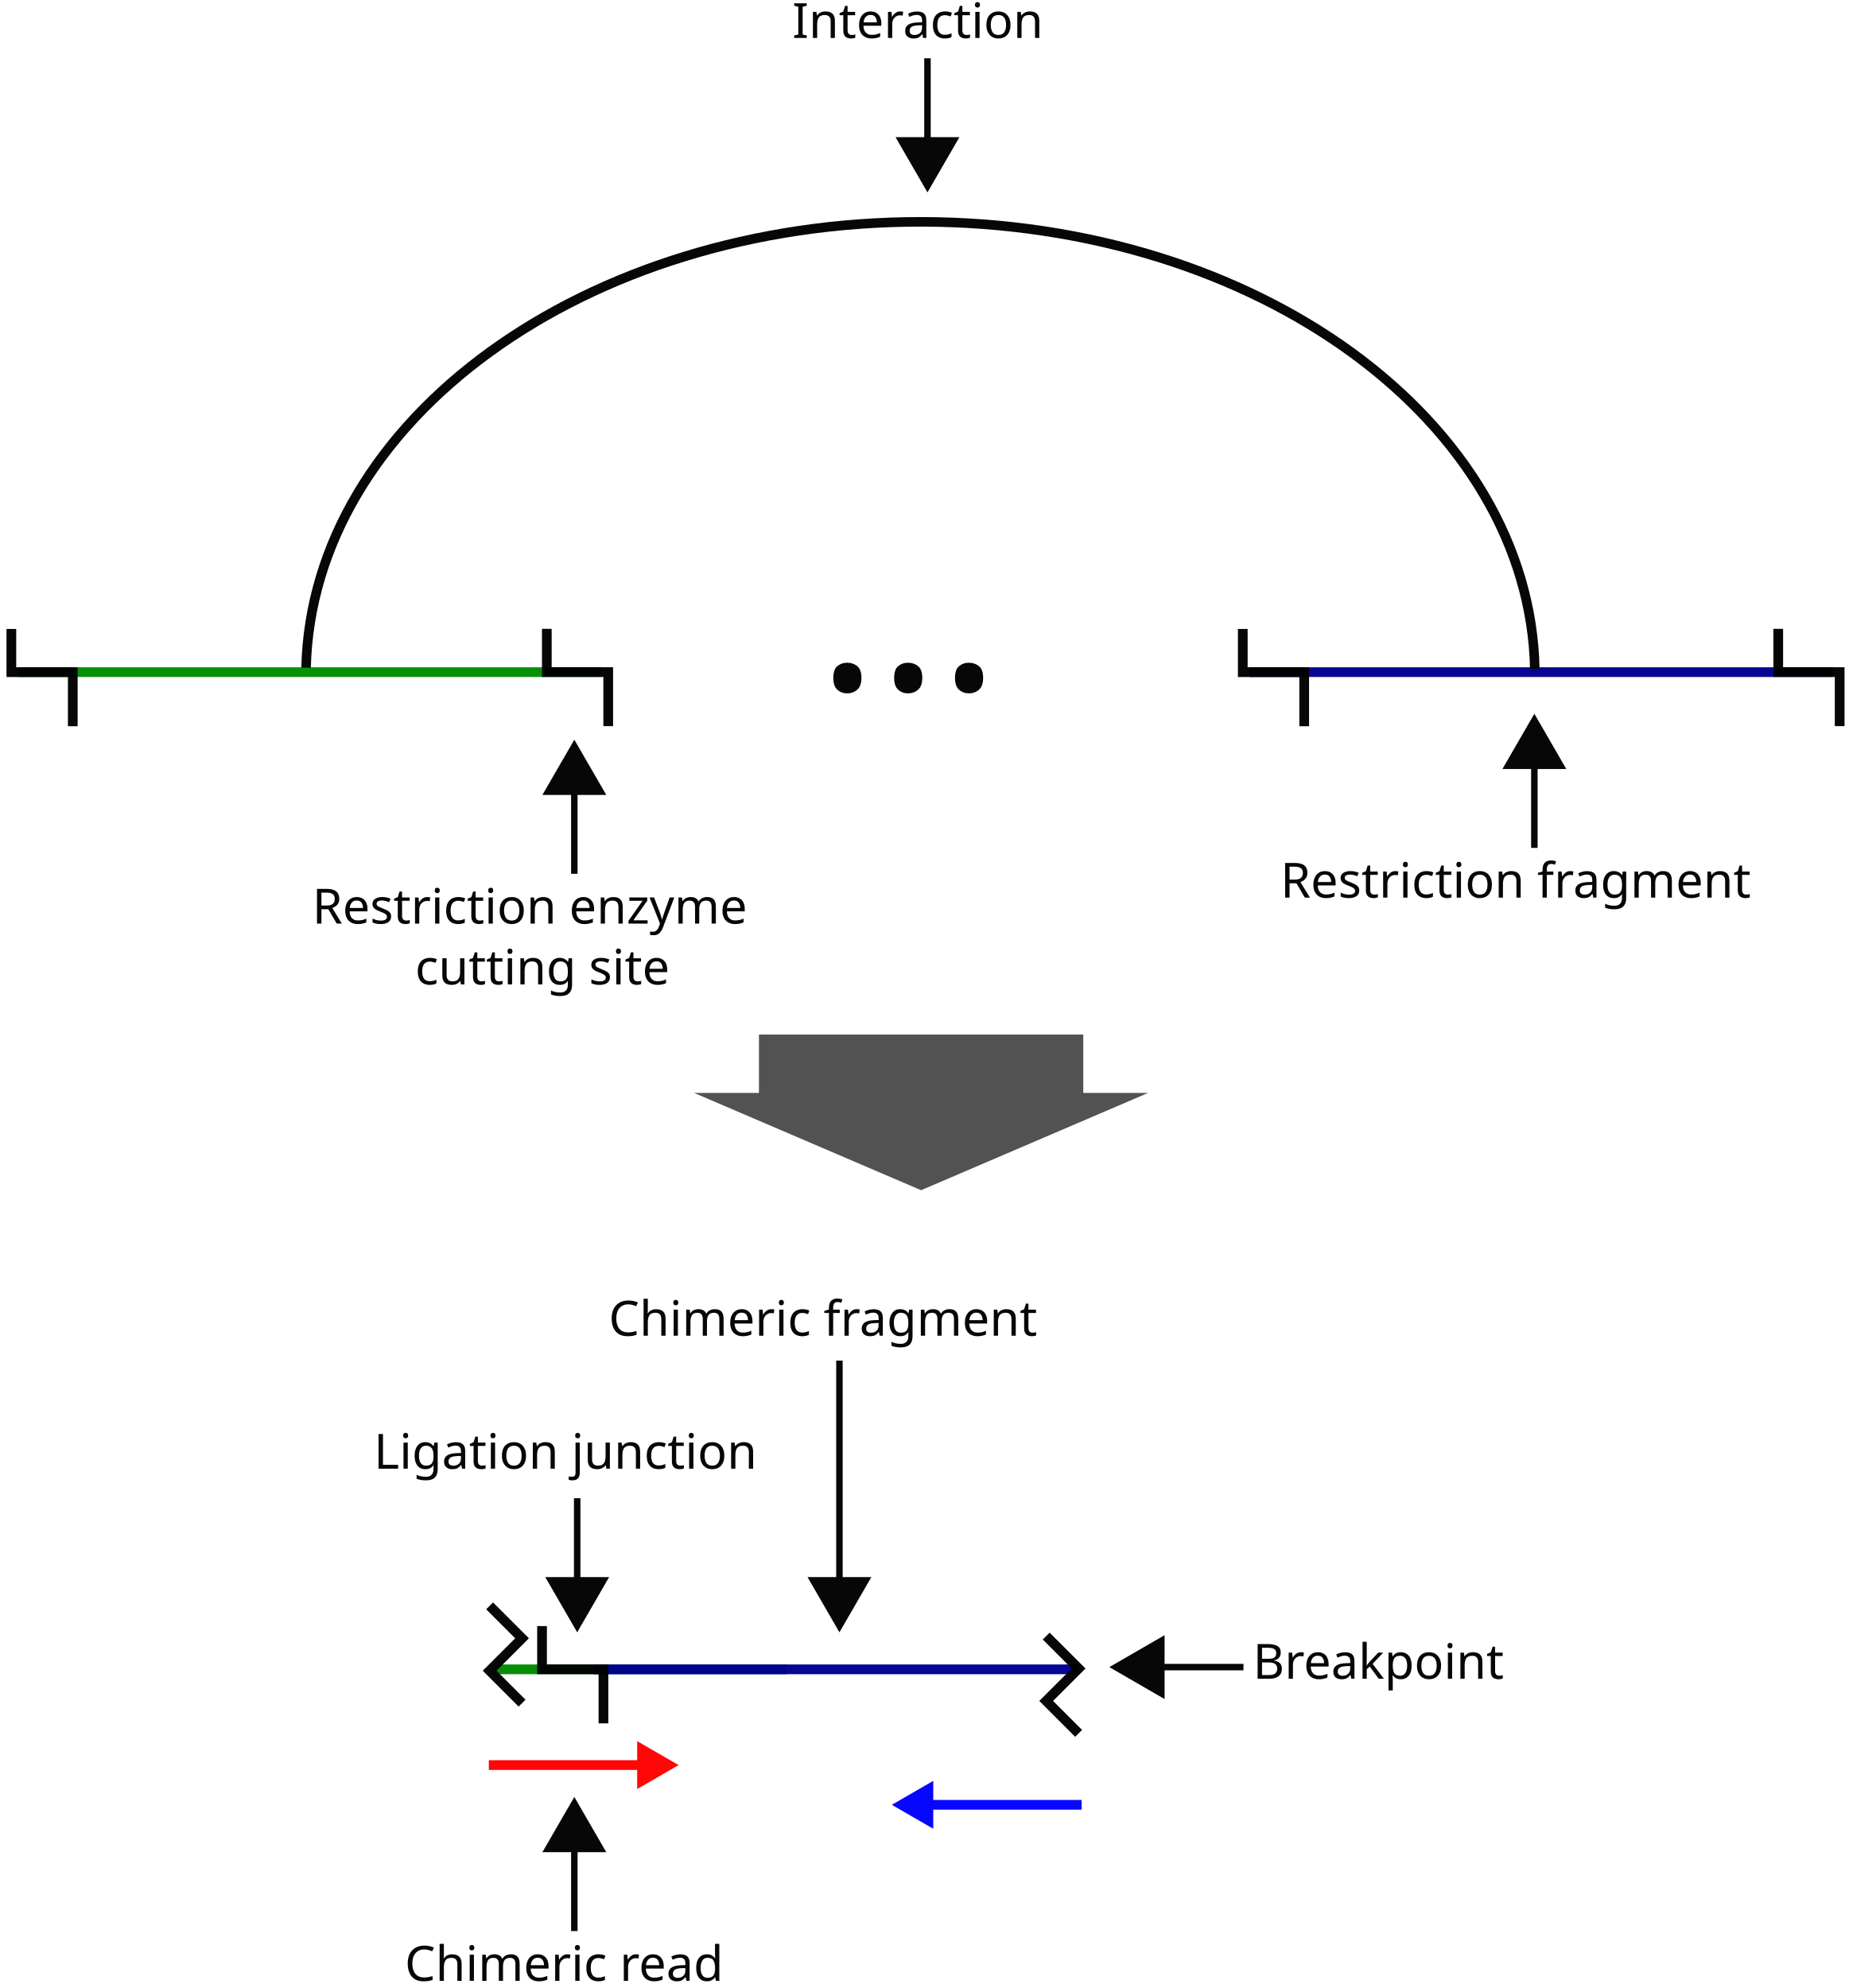
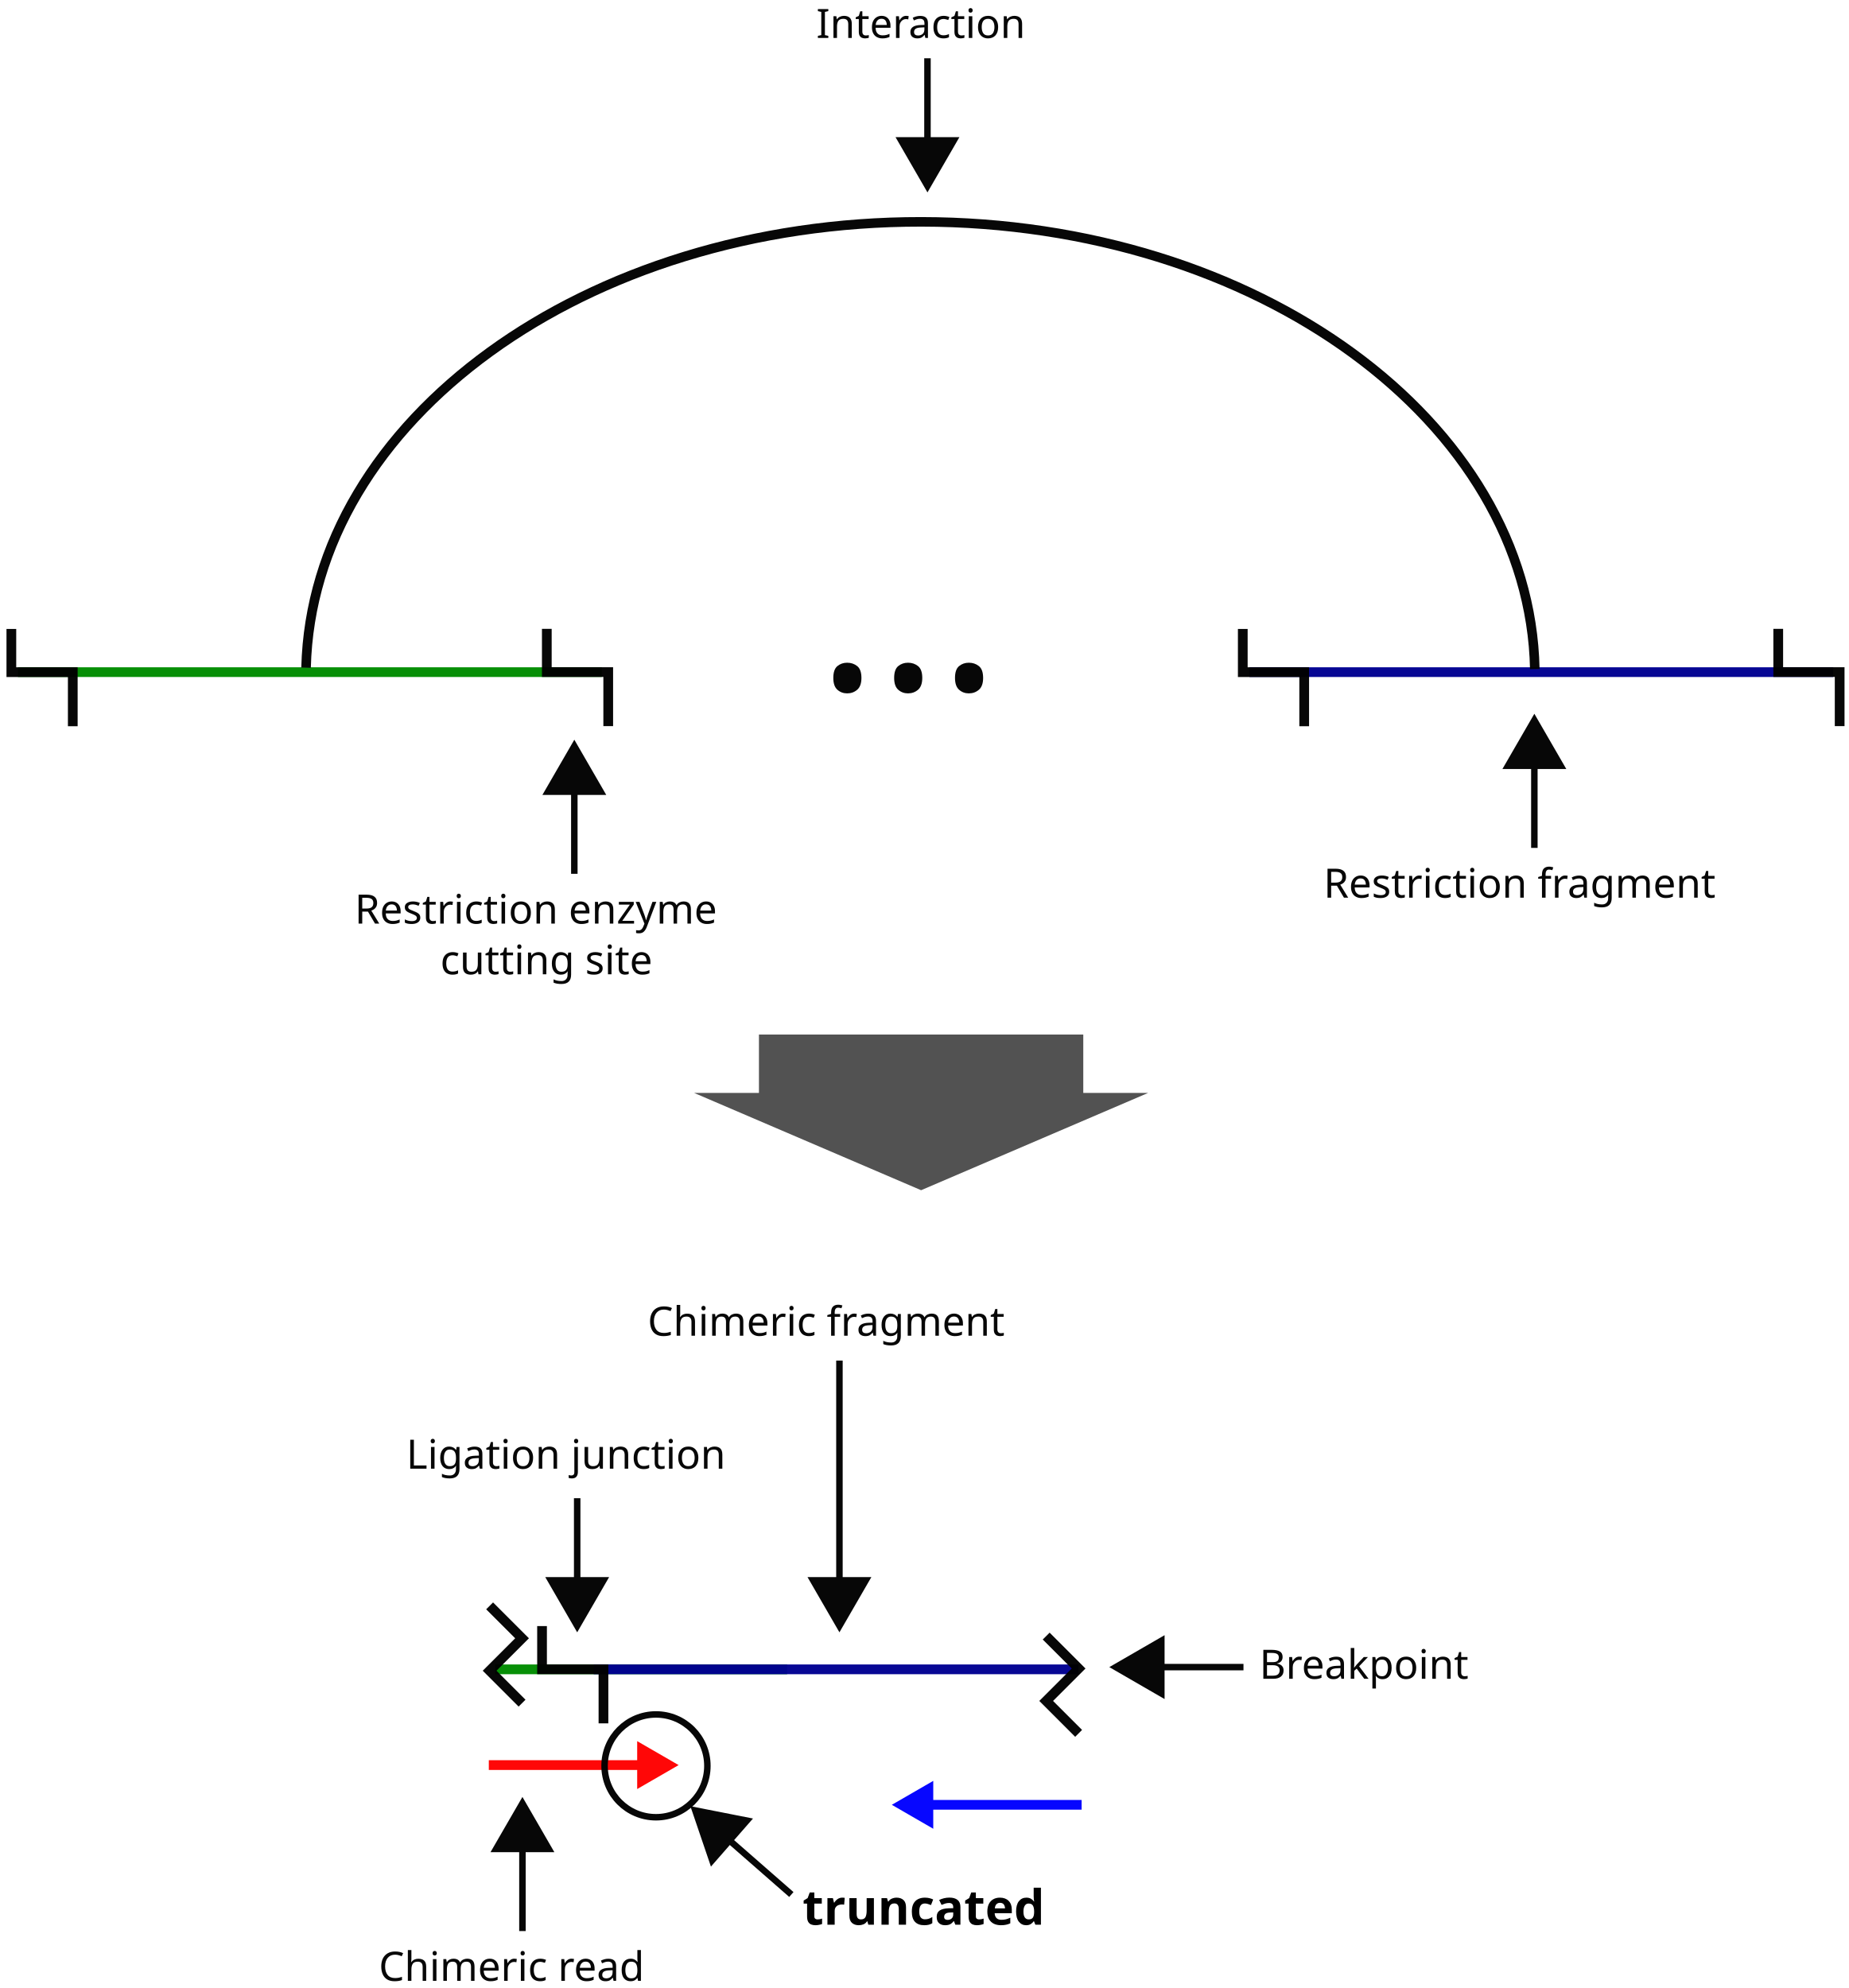
<svg xmlns="http://www.w3.org/2000/svg" width="570" height="613" viewBox="0 0 570 613" id="svg2" version="1.1">
  <defs id="defs4">
    <marker orient="auto" refY="0" refX="0" id="marker5970" style="overflow:visible">
      <path id="path5972" d="m 5.77,0 -8.65,5 0,-10 8.65,5 z" style="fill:#000000;fill-opacity:1;fill-rule:evenodd;stroke:#000000;stroke-width:1pt;stroke-opacity:1" transform="scale(0.4,0.4)" />
    </marker>
    <marker style="overflow:visible" id="marker5648" refX="0" refY="0" orient="auto">
      <path transform="scale(0.4,0.4)" style="fill:#0000ff;fill-opacity:1;fill-rule:evenodd;stroke:#0000ff;stroke-width:1pt;stroke-opacity:1" d="m 5.77,0 -8.65,5 0,-10 8.65,5 z" id="path5650" />
    </marker>
    <marker orient="auto" refY="0" refX="0" id="TriangleInM" style="overflow:visible">
      <path id="path4459" d="m 5.77,0 -8.65,5 0,-10 8.65,5 z" style="fill-rule:evenodd;stroke:#000000;stroke-width:1pt" transform="scale(-0.4,-0.4)" />
    </marker>
    <marker style="overflow:visible" id="marker5484" refX="0" refY="0" orient="auto">
      <path transform="scale(0.4,0.4)" style="fill:#ff0000;fill-opacity:1;fill-rule:evenodd;stroke:#ff0000;stroke-width:1pt;stroke-opacity:1" d="m 5.77,0 -8.65,5 0,-10 8.65,5 z" id="path5486" />
    </marker>
    <marker orient="auto" refY="0" refX="0" id="TriangleOutM" style="overflow:visible">
      <path id="path4468" d="m 5.77,0 -8.65,5 0,-10 8.65,5 z" style="fill:#ff0000;fill-opacity:1;fill-rule:evenodd;stroke:#ff0000;stroke-width:1pt;stroke-opacity:1" transform="scale(0.4,0.4)" />
    </marker>
    <marker orient="auto" refY="0" refX="0" id="Arrow1Send" style="overflow:visible">
      <path id="path4338" d="M 0,0 5,-5 -12.5,0 5,5 0,0 Z" style="fill:#000000;fill-opacity:1;fill-rule:evenodd;stroke:#000000;stroke-width:1pt;stroke-opacity:1" transform="matrix(-0.2,0,0,-0.2,-1.2,0)" />
    </marker>
    <marker orient="auto" refY="0" refX="0" id="TriangleOutL" style="overflow:visible">
      <path id="path4465" d="m 5.77,0 -8.65,5 0,-10 8.65,5 z" style="fill:#000000;fill-opacity:1;fill-rule:evenodd;stroke:#000000;stroke-width:1pt;stroke-opacity:1" transform="scale(0.8,0.8)" />
    </marker>
    <marker orient="auto" refY="0" refX="0" id="TriangleOutM-0" style="overflow:visible">
      <path id="path4468-6" d="m 5.77,0 -8.65,5 0,-10 8.65,5 z" style="fill:#0000ff;fill-opacity:1;fill-rule:evenodd;stroke:#0000ff;stroke-width:1pt;stroke-opacity:1" transform="scale(0.4,0.4)" />
    </marker>
    <marker orient="auto" refY="0" refX="0" id="TriangleOutM-0-6" style="overflow:visible">
      <path id="path4468-6-1" d="m 5.77,0 -8.65,5 0,-10 8.65,5 z" style="fill:#0000ff;fill-opacity:1;fill-rule:evenodd;stroke:#0000ff;stroke-width:1pt;stroke-opacity:1" transform="scale(0.4,0.4)" />
    </marker>
    <marker orient="auto" refY="0" refX="0" id="TriangleOutM-8" style="overflow:visible">
      <path id="path4468-7" d="m 5.77,0 -8.65,5 0,-10 8.65,5 z" style="fill:#ff0000;fill-opacity:1;fill-rule:evenodd;stroke:#ff0000;stroke-width:1pt;stroke-opacity:1" transform="scale(0.4,0.4)" />
    </marker>
    <marker orient="auto" refY="0" refX="0" id="TriangleOutL-2" style="overflow:visible">
      <path id="path4465-2" d="m 5.77,0 -8.65,5 0,-10 8.65,5 z" style="fill:#000000;fill-opacity:1;fill-rule:evenodd;stroke:#000000;stroke-width:1pt;stroke-opacity:1" transform="scale(0.8,0.8)" />
    </marker>
    <marker orient="auto" refY="0" refX="0" id="TriangleOutL-3" style="overflow:visible">
      <path id="path4465-6" d="m 5.77,0 -8.65,5 0,-10 8.65,5 z" style="fill:#000000;fill-opacity:1;fill-rule:evenodd;stroke:#000000;stroke-width:1pt;stroke-opacity:1" transform="scale(0.8,0.8)" />
    </marker>
    <marker orient="auto" refY="0" refX="0" id="TriangleOutL-9" style="overflow:visible">
      <path id="path4465-4" d="m 5.77,0 -8.65,5 0,-10 8.65,5 z" style="fill:#000000;fill-opacity:1;fill-rule:evenodd;stroke:#000000;stroke-width:1pt;stroke-opacity:1" transform="scale(0.8,0.8)" />
    </marker>
    <marker orient="auto" refY="0" refX="0" id="TriangleOutL-8" style="overflow:visible">
      <path id="path4465-45" d="m 5.77,0 -8.65,5 0,-10 8.65,5 z" style="fill:#000000;fill-opacity:1;fill-rule:evenodd;stroke:#000000;stroke-width:1pt;stroke-opacity:1" transform="scale(0.8,0.8)" />
    </marker>
    <marker orient="auto" refY="0" refX="0" id="TriangleOutL-36" style="overflow:visible">
      <path id="path4465-1" d="m 5.77,0 -8.65,5 0,-10 8.65,5 z" style="fill:#000000;fill-opacity:1;fill-rule:evenodd;stroke:#000000;stroke-width:1pt;stroke-opacity:1" transform="scale(0.8,0.8)" />
    </marker>
    <marker orient="auto" refY="0" refX="0" id="TriangleOutL-2-5" style="overflow:visible">
      <path id="path4465-2-4" d="m 5.77,0 -8.65,5 0,-10 8.65,5 z" style="fill:#000000;fill-opacity:1;fill-rule:evenodd;stroke:#000000;stroke-width:1pt;stroke-opacity:1" transform="scale(0.8,0.8)" />
    </marker>
    <marker orient="auto" refY="0" refX="0" id="TriangleOutL-2-5-6" style="overflow:visible">
      <path id="path4465-2-4-9" d="m 5.77,0 -8.65,5 0,-10 8.65,5 z" style="fill:#000000;fill-opacity:1;fill-rule:evenodd;stroke:#000000;stroke-width:1pt;stroke-opacity:1" transform="scale(0.8,0.8)" />
    </marker>
+     <marker orient="auto" refY="0" refX="0" id="TriangleOutL-2-3" style="overflow:visible">
+       <path id="path4465-2-6" d="m 5.77,0 -8.65,5 0,-10 8.65,5 z" style="fill:#000000;fill-opacity:1;fill-rule:evenodd;stroke:#000000;stroke-width:1pt;stroke-opacity:1" transform="scale(0.8,0.8)" />
+     </marker>
  </defs>
  <g id="layer1" transform="translate(0,-439.3622)">
    <path style="opacity:0.97;fill:none;fill-rule:evenodd;stroke:#000091;stroke-width:3;stroke-linecap:butt;stroke-linejoin:miter;stroke-miterlimit:4;stroke-dasharray:none;stroke-opacity:1" d="m 385.227,646.617 c 180,0 180,0 180,0" id="path4140-3" />
    <path style="opacity:0.97;fill:#008000;fill-rule:evenodd;stroke:#008c00;stroke-width:3;stroke-linecap:butt;stroke-linejoin:miter;stroke-miterlimit:4;stroke-dasharray:none;stroke-opacity:1" d="m 5.549,646.617 c 180,0 180,0 180,0" id="path4140" />
    <path style="opacity:0.97;fill:none;fill-rule:evenodd;stroke:#000000;stroke-width:3;stroke-linecap:butt;stroke-linejoin:miter;stroke-miterlimit:4;stroke-dasharray:none;stroke-opacity:1" d="m 168.594,633.266 c 0,13.333 0,13.333 0,13.333 l 18.938,0 0,16.667" id="path4138" />
    <path style="opacity:0.97;fill:none;fill-rule:evenodd;stroke:#000000;stroke-width:3;stroke-linecap:butt;stroke-linejoin:miter;stroke-miterlimit:4;stroke-dasharray:none;stroke-opacity:1" d="m 3.5,633.292 c 0,13.333 0,13.333 0,13.333 l 18.938,0 0,16.667" id="path4138-3" />
    <path style="opacity:0.97;fill:none;fill-rule:evenodd;stroke:#000000;stroke-width:3;stroke-linecap:butt;stroke-linejoin:miter;stroke-miterlimit:4;stroke-dasharray:none;stroke-opacity:1" d="m 548.272,633.266 c 0,13.333 0,13.333 0,13.333 l 18.938,0 0,16.667" id="path4138-5" />
    <path style="opacity:0.97;fill:none;fill-rule:evenodd;stroke:#000000;stroke-width:3;stroke-linecap:butt;stroke-linejoin:miter;stroke-miterlimit:4;stroke-dasharray:none;stroke-opacity:1" d="m 383.178,633.292 c 0,13.333 0,13.333 0,13.333 l 18.938,0 0,16.667" id="path4138-3-5" />
    <path style="opacity:0.97;fill:none;fill-opacity:1;stroke:#000000;stroke-width:2.946;stroke-miterlimit:4;stroke-dasharray:none;stroke-dashoffset:0;stroke-opacity:1" id="path4198" d="M 94.366,645.246 A 189.449,140.001 0 0 1 284.075,507.768 189.449,140.001 0 0 1 473.213,645.675" />
    <path style="fill:#008000;fill-rule:evenodd;stroke:#008c00;stroke-width:3;stroke-linecap:butt;stroke-linejoin:miter;stroke-miterlimit:4;stroke-dasharray:none;stroke-opacity:1" d="m 778.45,394.051 c 90,0 90,0 90,0" id="path4140-6" />
    <path style="fill:none;fill-rule:evenodd;stroke:#000091;stroke-width:3;stroke-linecap:butt;stroke-linejoin:miter;stroke-miterlimit:4;stroke-dasharray:none;stroke-opacity:1" d="m 868.275,394.05 c 90,0 90,0 90,0" id="path4140-3-2" />
    <path style="fill:none;fill-rule:evenodd;stroke:#000000;stroke-width:3;stroke-linecap:butt;stroke-linejoin:miter;stroke-miterlimit:4;stroke-dasharray:none;stroke-opacity:1" d="m 860.877,380.704 c 0,13.333 0,13.333 0,13.333 l 18.938,0 0,16.667" id="path4138-9" />
    <path style="fill:none;fill-rule:evenodd;stroke:#000000;stroke-width:3;stroke-linecap:butt;stroke-linejoin:miter;stroke-miterlimit:4;stroke-dasharray:none;stroke-opacity:1" d="m 776.714,374.475 c 10,10 10,10 10,10 l -10,10 10,10" id="path4268" />
    <path style="fill:none;fill-rule:evenodd;stroke:#000000;stroke-width:1px;stroke-linecap:butt;stroke-linejoin:miter;stroke-opacity:1" d="M 780.714,405.274 Z" id="path4270" />
    <path style="fill:none;fill-rule:evenodd;stroke:#000000;stroke-width:3;stroke-linecap:butt;stroke-linejoin:miter;stroke-miterlimit:4;stroke-dasharray:none;stroke-opacity:1" d="m 948.316,383.793 c 10,10 10,10 10,10 l -10,10 10,10" id="path4268-1" />
    <path style="fill:#ff0000;fill-rule:evenodd;stroke:#ff0000;stroke-width:3;stroke-linecap:butt;stroke-linejoin:miter;stroke-miterlimit:4;stroke-dasharray:none;stroke-opacity:1;marker-end:url(#TriangleOutM)" d="m 776.466,423.575 c 50,0 50,0 50,0" id="path4317" />
    <path style="fill:none;fill-rule:evenodd;stroke:#0000ff;stroke-width:3;stroke-linecap:butt;stroke-linejoin:miter;stroke-miterlimit:4;stroke-dasharray:none;stroke-opacity:1;marker-end:url(#TriangleOutM-0)" d="m 959.243,435.823 c -50,0 -50,0 -50,0" id="path4317-2" />
    <path style="opacity:0.97;fill:#008000;fill-rule:evenodd;stroke:#008c00;stroke-width:3;stroke-linecap:butt;stroke-linejoin:miter;stroke-miterlimit:4;stroke-dasharray:none;stroke-opacity:1" d="m 152.697,954.104 c 90,0 90,0 90,0" id="path4140-6-9" />
    <path style="opacity:0.97;fill:none;fill-rule:evenodd;stroke:#000091;stroke-width:3;stroke-linecap:butt;stroke-linejoin:miter;stroke-miterlimit:4;stroke-dasharray:none;stroke-opacity:1" d="m 183.053,954.104 c 149.47,0 149.47,0 149.47,0" id="path4140-3-2-2" />
    <path style="opacity:0.97;fill:none;fill-rule:evenodd;stroke:#000000;stroke-width:3;stroke-linecap:butt;stroke-linejoin:miter;stroke-miterlimit:4;stroke-dasharray:none;stroke-opacity:1" d="m 167.124,940.758 c 0,13.333 0,13.333 0,13.333 l 18.938,0 0,16.667" id="path4138-9-0" />
    <path style="opacity:0.97;fill:none;fill-rule:evenodd;stroke:#000000;stroke-width:3;stroke-linecap:butt;stroke-linejoin:miter;stroke-miterlimit:4;stroke-dasharray:none;stroke-opacity:1" d="m 150.961,934.528 c 10,10 10,10 10,10 l -10,10 10,10" id="path4268-2" />
    <path style="opacity:0.97;fill:none;fill-rule:evenodd;stroke:#000000;stroke-width:1px;stroke-linecap:butt;stroke-linejoin:miter;stroke-opacity:1" d="M 154.961,965.328 Z" id="path4270-3" />
    <path style="opacity:0.97;fill:none;fill-rule:evenodd;stroke:#000000;stroke-width:3;stroke-linecap:butt;stroke-linejoin:miter;stroke-miterlimit:4;stroke-dasharray:none;stroke-opacity:1" d="m 322.563,943.846 c 10,10 10,10 10,10 l -10,10 10,10" id="path4268-1-7" />
    <path style="opacity:0.97;fill:#ff0000;fill-rule:evenodd;stroke:#ff0000;stroke-width:3;stroke-linecap:butt;stroke-linejoin:miter;stroke-miterlimit:4;stroke-dasharray:none;stroke-opacity:1;marker-end:url(#marker5484)" d="m 150.714,983.629 c 50,0 50,0 50,0" id="path4317-5" />
    <path style="opacity:0.97;fill:none;fill-rule:evenodd;stroke:#0000ff;stroke-width:3;stroke-linecap:butt;stroke-linejoin:miter;stroke-miterlimit:4;stroke-dasharray:none;stroke-opacity:1;marker-end:url(#marker5648)" d="m 333.491,995.876 c -50,0 -50,0 -50,0" id="path4317-2-9" />
-     <text xml:space="preserve" style="font-style:normal;font-weight:normal;font-size:15px;line-height:125%;font-family:sans-serif;letter-spacing:0px;word-spacing:0px;opacity:0.97;fill:#000000;fill-opacity:1;stroke:none;stroke-width:1px;stroke-linecap:butt;stroke-linejoin:miter;stroke-opacity:1" x="115.269" y="892.234" id="text5724">
-       <tspan id="tspan5726" x="115.269" y="892.234">Ligation junction</tspan>
+     <text xml:space="preserve" style="font-style:normal;font-weight:normal;font-size:12.5px;line-height:125%;font-family:sans-serif;letter-spacing:0px;word-spacing:0px;opacity:0.97;fill:#000000;fill-opacity:1;stroke:none;stroke-width:1px;stroke-linecap:butt;stroke-linejoin:miter;stroke-opacity:1" x="125.269" y="892.234" id="text5724">
+       <tspan id="tspan5726" x="125.269" y="892.234">Ligation junction</tspan>
    </text>
    <path style="opacity:0.97;fill:none;fill-rule:evenodd;stroke:#000000;stroke-width:2;stroke-linecap:butt;stroke-linejoin:miter;stroke-miterlimit:4;stroke-dasharray:none;stroke-opacity:1;marker-end:url(#TriangleOutL)" d="m 177.961,901.328 c 0,30 0,30 0,30" id="path5962" />
-     <path style="opacity:0.97;fill:none;fill-rule:evenodd;stroke:#000000;stroke-width:2;stroke-linecap:butt;stroke-linejoin:miter;stroke-miterlimit:4;stroke-dasharray:none;stroke-opacity:1;marker-end:url(#TriangleOutL-2)" d="m 177.079,1034.812 c 0,-30 0,-30 0,-30" id="path5962-8" />
-     <text xml:space="preserve" style="font-style:normal;font-weight:normal;font-size:15px;line-height:125%;font-family:sans-serif;letter-spacing:0px;word-spacing:0px;opacity:0.97;fill:#000000;fill-opacity:1;stroke:none;stroke-width:1px;stroke-linecap:butt;stroke-linejoin:miter;stroke-opacity:1" x="124.787" y="1050.15" id="text5724-9">
-       <tspan id="tspan5726-7" x="124.787" y="1050.15">Chimeric read</tspan>
+     <path style="opacity:0.97;fill:none;fill-rule:evenodd;stroke:#000000;stroke-width:2;stroke-linecap:butt;stroke-linejoin:miter;stroke-miterlimit:4;stroke-dasharray:none;stroke-opacity:1;marker-end:url(#TriangleOutL-2)" d="m 161.079,1034.812 c 0,-30 0,-30 0,-30" id="path5962-8" />
+     <text xml:space="preserve" style="font-style:normal;font-weight:normal;font-size:12.5px;line-height:125%;font-family:sans-serif;letter-spacing:0px;word-spacing:0px;opacity:0.97;fill:#000000;fill-opacity:1;stroke:none;stroke-width:1px;stroke-linecap:butt;stroke-linejoin:miter;stroke-opacity:1" x="116.787" y="1050.15" id="text5724-9">
+       <tspan id="tspan5726-7" x="116.787" y="1050.15">Chimeric read</tspan>
    </text>
    <path style="opacity:0.97;fill:none;fill-rule:evenodd;stroke:#000000;stroke-width:2;stroke-linecap:butt;stroke-linejoin:miter;stroke-miterlimit:4;stroke-dasharray:none;stroke-opacity:1;marker-end:url(#TriangleOutL-3)" d="m 258.817,858.907 c 0,72.421 0,72.421 0,72.421" id="path5962-1" />
-     <text xml:space="preserve" style="font-style:normal;font-weight:normal;font-size:15px;line-height:125%;font-family:sans-serif;letter-spacing:0px;word-spacing:0px;opacity:0.97;fill:#000000;fill-opacity:1;stroke:none;stroke-width:1px;stroke-linecap:butt;stroke-linejoin:miter;stroke-opacity:1" x="187.669" y="851.234" id="text5724-3">
-       <tspan id="tspan5726-1" x="187.669" y="851.234">Chimeric fragment</tspan>
+     <text xml:space="preserve" style="font-style:normal;font-weight:normal;font-size:12.5px;line-height:125%;font-family:sans-serif;letter-spacing:0px;word-spacing:0px;opacity:0.97;fill:#000000;fill-opacity:1;stroke:none;stroke-width:1px;stroke-linecap:butt;stroke-linejoin:miter;stroke-opacity:1" x="199.669" y="851.234" id="text5724-3">
+       <tspan id="tspan5726-1" x="199.669" y="851.234">Chimeric fragment</tspan>
    </text>
    <text xml:space="preserve" style="font-style:normal;font-weight:normal;font-size:70px;line-height:125%;font-family:sans-serif;letter-spacing:0px;word-spacing:0px;opacity:0.97;fill:#000000;fill-opacity:1;stroke:none;stroke-width:1px;stroke-linecap:butt;stroke-linejoin:miter;stroke-opacity:1" x="251.881" y="652.18" id="text9063">
      <tspan id="tspan9065" x="251.881" y="652.18">...</tspan>
    </text>
-     <text xml:space="preserve" style="font-style:normal;font-weight:normal;font-size:15px;line-height:125%;font-family:sans-serif;letter-spacing:0px;word-spacing:0px;opacity:0.97;fill:#000000;fill-opacity:1;stroke:none;stroke-width:1px;stroke-linecap:butt;stroke-linejoin:miter;stroke-opacity:1" x="244.273" y="451.075" id="text9105">
-       <tspan id="tspan9107" x="244.273" y="451.075">Interaction</tspan>
+     <text xml:space="preserve" style="font-style:normal;font-weight:normal;font-size:12.5px;line-height:125%;font-family:sans-serif;letter-spacing:0px;word-spacing:0px;opacity:0.97;fill:#000000;fill-opacity:1;stroke:none;stroke-width:1px;stroke-linecap:butt;stroke-linejoin:miter;stroke-opacity:1" x="251.673" y="451.075" id="text9105">
+       <tspan id="tspan9107" x="251.673" y="451.075">Interaction</tspan>
    </text>
    <path style="opacity:0.97;fill:none;fill-rule:evenodd;stroke:#000000;stroke-width:2;stroke-linecap:butt;stroke-linejoin:miter;stroke-miterlimit:4;stroke-dasharray:none;stroke-opacity:1;marker-end:url(#TriangleOutL-9)" d="m 285.961,457.328 c 0,30 0,30 0,30" id="path5962-7" />
    <path style="opacity:0.97;fill:none;fill-rule:evenodd;stroke:#000000;stroke-width:2;stroke-linecap:butt;stroke-linejoin:miter;stroke-miterlimit:4;stroke-dasharray:none;stroke-opacity:1;marker-end:url(#TriangleOutL-8)" d="m 383.393,953.418 c -30,0 -30,0 -30,0" id="path5962-0" />
-     <text xml:space="preserve" style="font-style:normal;font-weight:normal;font-size:15px;line-height:125%;font-family:sans-serif;letter-spacing:0px;word-spacing:0px;opacity:0.97;fill:#000000;fill-opacity:1;stroke:none;stroke-width:1px;stroke-linecap:butt;stroke-linejoin:miter;stroke-opacity:1" x="386.3" y="957.009" id="text5724-32">
-       <tspan id="tspan5726-0" x="386.3" y="957.009">Breakpoint</tspan>
+     <text xml:space="preserve" style="font-style:normal;font-weight:normal;font-size:12.5px;line-height:125%;font-family:sans-serif;letter-spacing:0px;word-spacing:0px;opacity:0.97;fill:#000000;fill-opacity:1;stroke:none;stroke-width:1px;stroke-linecap:butt;stroke-linejoin:miter;stroke-opacity:1" x="388.3" y="957.009" id="text5724-32">
+       <tspan id="tspan5726-0" x="388.3" y="957.009">Breakpoint</tspan>
    </text>
    <path style="opacity:0.97;fill:none;fill-rule:evenodd;stroke:#000000;stroke-width:2;stroke-linecap:butt;stroke-linejoin:miter;stroke-miterlimit:4;stroke-dasharray:none;stroke-opacity:1;marker-end:url(#TriangleOutL-2-5)" d="m 473.079,700.812 c 0,-30 0,-30 0,-30" id="path5962-8-7" />
-     <text xml:space="preserve" style="font-style:normal;font-weight:normal;font-size:15px;line-height:125%;font-family:sans-serif;letter-spacing:0px;word-spacing:0px;opacity:0.97;fill:#000000;fill-opacity:1;stroke:none;stroke-width:1px;stroke-linecap:butt;stroke-linejoin:miter;stroke-opacity:1" x="394.787" y="716.15" id="text5724-9-6">
-       <tspan id="tspan5726-7-5" x="394.787" y="716.15">Restriction fragment</tspan>
+     <text xml:space="preserve" style="font-style:normal;font-weight:normal;font-size:12.5px;line-height:125%;font-family:sans-serif;letter-spacing:0px;word-spacing:0px;opacity:0.97;fill:#000000;fill-opacity:1;stroke:none;stroke-width:1px;stroke-linecap:butt;stroke-linejoin:miter;stroke-opacity:1" x="408.087" y="716.15" id="text5724-9-6">
+       <tspan id="tspan5726-7-5" x="408.087" y="716.15">Restriction fragment</tspan>
    </text>
    <path style="opacity:0.97;fill:none;fill-rule:evenodd;stroke:#000000;stroke-width:2;stroke-linecap:butt;stroke-linejoin:miter;stroke-miterlimit:4;stroke-dasharray:none;stroke-opacity:1;marker-end:url(#TriangleOutL-2-5-6)" d="m 177.079,708.812 c 0,-30 0,-30 0,-30" id="path5962-8-7-3" />
-     <text xml:space="preserve" style="font-style:normal;font-weight:normal;font-size:15px;line-height:125%;font-family:sans-serif;text-align:center;letter-spacing:0px;word-spacing:0px;text-anchor:middle;opacity:0.97;fill:#000000;fill-opacity:1;stroke:none;stroke-width:1px;stroke-linecap:butt;stroke-linejoin:miter;stroke-opacity:1" x="176.992" y="724.15" id="text5724-9-6-7">
-       <tspan id="tspan5726-7-5-4" x="176.992" y="724.15">Restriction enzyme</tspan>
-       <tspan x="176.992" y="742.9" id="tspan10626">cutting site</tspan>
+     <text xml:space="preserve" style="font-style:normal;font-weight:normal;font-size:12.5px;line-height:125%;font-family:sans-serif;text-align:center;letter-spacing:0px;word-spacing:0px;text-anchor:middle;opacity:0.97;fill:#000000;fill-opacity:1;stroke:none;stroke-width:1px;stroke-linecap:butt;stroke-linejoin:miter;stroke-opacity:1" x="176.592" y="724.15" id="text5724-9-6-7">
+       <tspan id="tspan5726-7-5-4" x="176.592" y="724.15">Restriction enzyme</tspan>
+       <tspan x="176.592" y="739.775" id="tspan10626">cutting site</tspan>
    </text>
    <g id="g10632" transform="translate(4,2)" style="opacity:0.97;fill:#4d4d4d">
      <path id="path10628" d="m 210,774.362 c 70,30 70,30 70,30 l 70,-30 z" style="fill:#4d4d4d;fill-opacity:1;fill-rule:evenodd;stroke:none;stroke-width:1px;stroke-linecap:butt;stroke-linejoin:miter;stroke-opacity:1" />
      <rect y="756.362" x="230" height="21.716" width="100" id="rect10630" style="fill:#4d4d4d;fill-opacity:1;stroke:none;stroke-width:2;stroke-miterlimit:4;stroke-dasharray:none;stroke-dashoffset:0;stroke-opacity:1" />
    </g>
+     <ellipse style="opacity:0.97;fill:none;fill-opacity:1;stroke:#000000;stroke-width:2;stroke-miterlimit:4;stroke-dasharray:none;stroke-dashoffset:0;stroke-opacity:1" id="path4320" cx="202.253" cy="983.86" rx="15.849" ry="15.85" />
+     <text xml:space="preserve" style="font-style:normal;font-variant:normal;font-weight:bold;font-stretch:normal;font-size:15px;line-height:125%;font-family:sans-serif;-inkscape-font-specification:'sans-serif Bold';letter-spacing:0px;word-spacing:0px;fill:#000000;fill-opacity:1;stroke:none;stroke-width:1px;stroke-linecap:butt;stroke-linejoin:miter;stroke-opacity:1" x="247.437" y="1032.846" id="text4322">
+       <tspan id="tspan4324" x="247.437" y="1032.846">truncated</tspan>
+     </text>
+     <path style="opacity:0.97;fill:none;fill-rule:evenodd;stroke:#000000;stroke-width:2;stroke-linecap:butt;stroke-linejoin:miter;stroke-miterlimit:4;stroke-dasharray:none;stroke-opacity:1;marker-end:url(#TriangleOutL-2-3)" d="m 243.992,1023.532 c -22.58,-19.753 -22.58,-19.753 -22.58,-19.753" id="path5962-8-75" />
  </g>
</svg>
